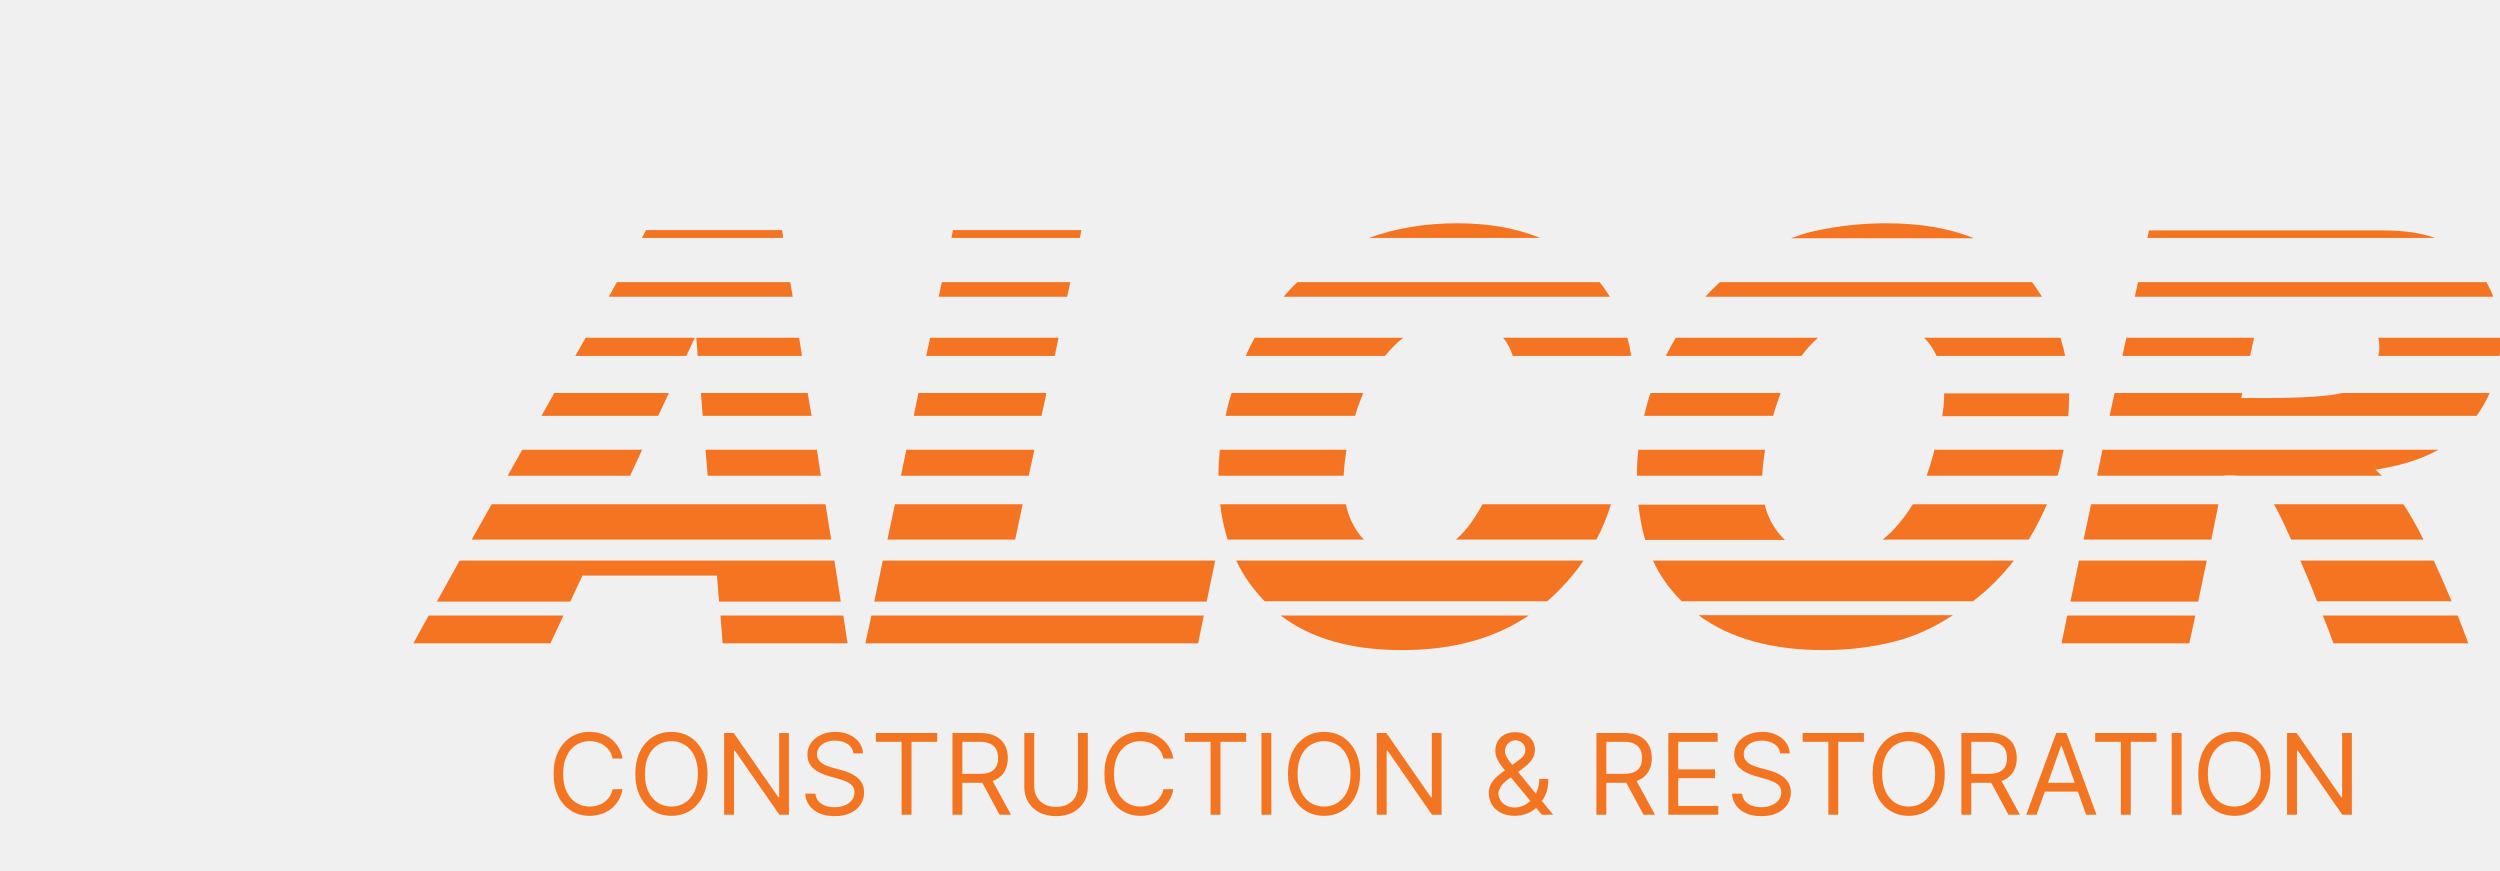
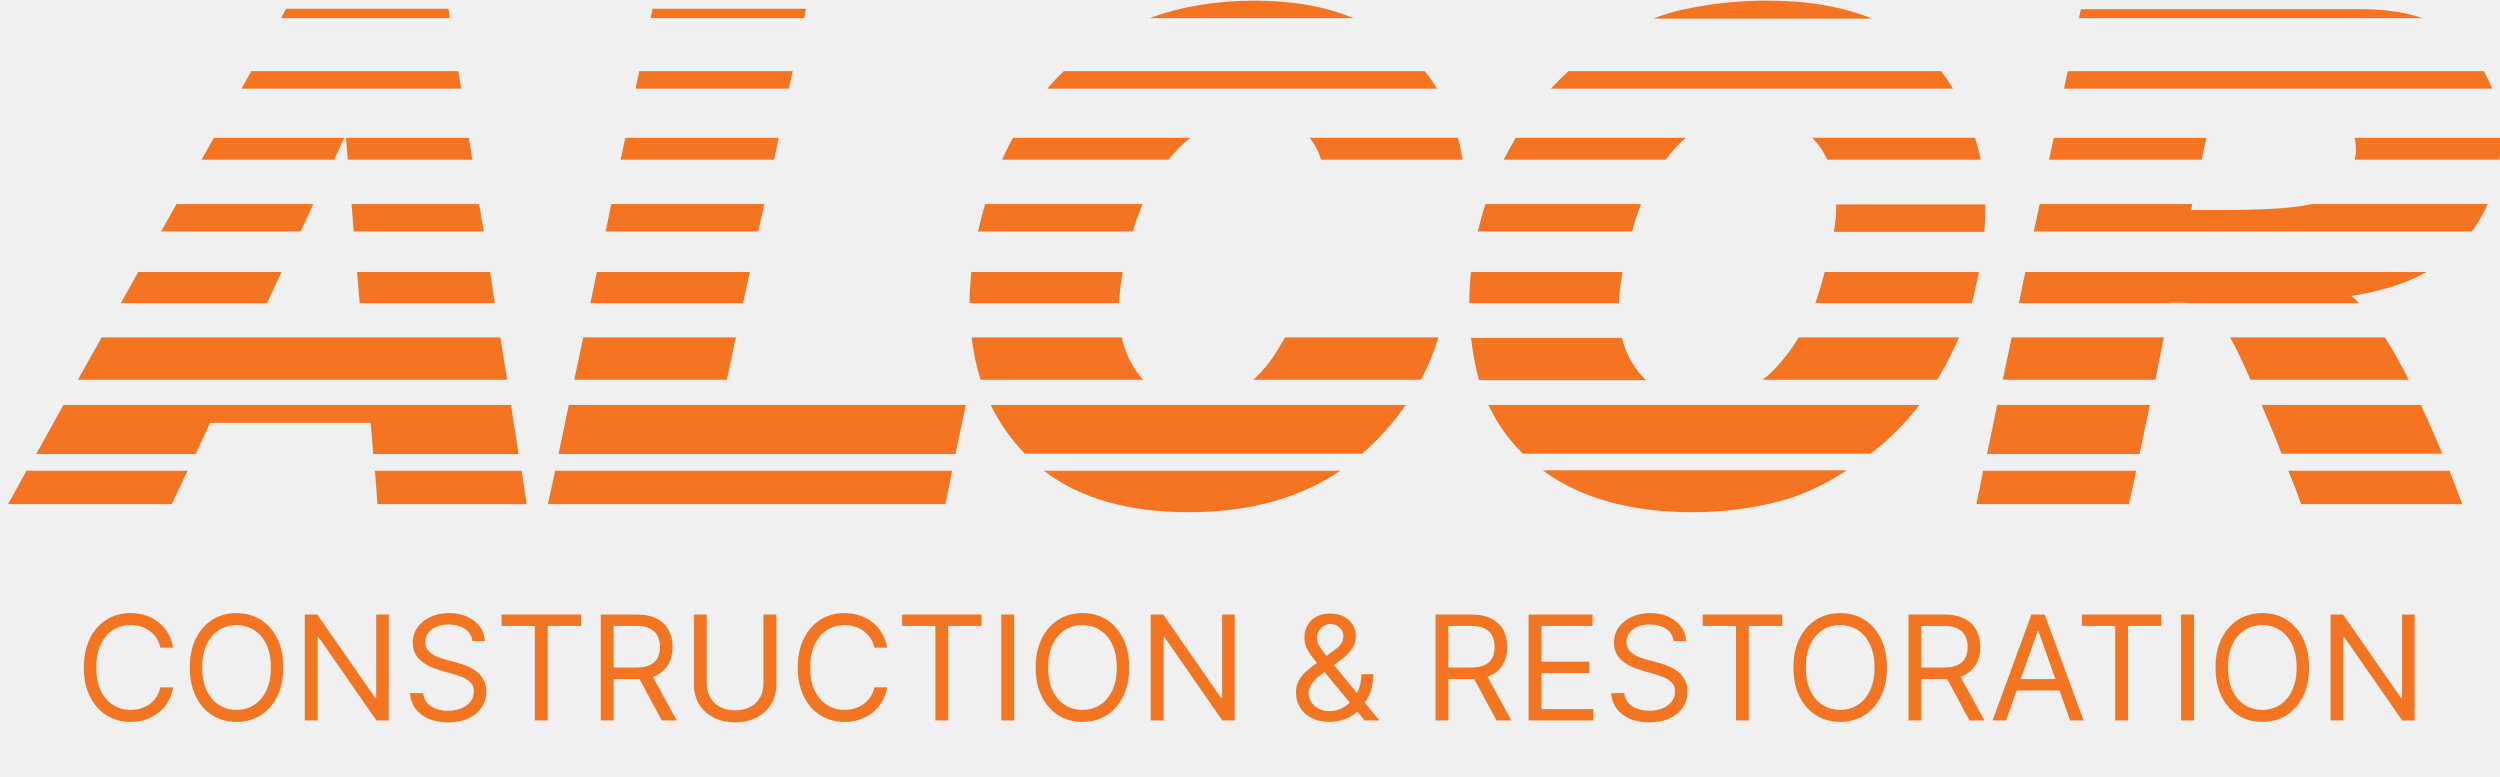
- <svg xmlns="http://www.w3.org/2000/svg" width="178" height="62" viewBox="0 0 178 62" fill="none">
-   <g clip-path="url(#clip0_402_3858)">
-     <path d="M44.325 54.007H43.62C43.578 53.805 43.505 53.627 43.401 53.473C43.299 53.32 43.174 53.191 43.026 53.087C42.88 52.981 42.718 52.901 42.541 52.848C42.362 52.795 42.177 52.769 41.984 52.769C41.631 52.769 41.312 52.858 41.026 53.036C40.742 53.214 40.516 53.476 40.347 53.823C40.181 54.169 40.097 54.594 40.097 55.098C40.097 55.602 40.181 56.027 40.347 56.374C40.516 56.721 40.742 56.983 41.026 57.161C41.312 57.339 41.631 57.428 41.984 57.428C42.177 57.428 42.362 57.401 42.541 57.348C42.718 57.295 42.88 57.217 43.026 57.112C43.174 57.007 43.299 56.877 43.401 56.723C43.505 56.568 43.578 56.39 43.62 56.189H44.325C44.272 56.487 44.175 56.753 44.035 56.987C43.895 57.222 43.72 57.422 43.512 57.587C43.304 57.75 43.07 57.874 42.81 57.959C42.553 58.044 42.277 58.087 41.984 58.087C41.487 58.087 41.046 57.966 40.66 57.723C40.273 57.481 39.969 57.136 39.748 56.689C39.526 56.242 39.416 55.712 39.416 55.098C39.416 54.485 39.526 53.954 39.748 53.507C39.969 53.06 40.273 52.716 40.66 52.473C41.046 52.231 41.487 52.11 41.984 52.11C42.277 52.11 42.553 52.152 42.81 52.237C43.07 52.323 43.304 52.448 43.512 52.612C43.72 52.775 43.895 52.974 44.035 53.209C44.175 53.442 44.272 53.708 44.325 54.007ZM50.372 55.098C50.372 55.712 50.261 56.242 50.04 56.689C49.818 57.136 49.514 57.481 49.128 57.723C48.742 57.966 48.3 58.087 47.804 58.087C47.308 58.087 46.867 57.966 46.48 57.723C46.094 57.481 45.79 57.136 45.568 56.689C45.347 56.242 45.236 55.712 45.236 55.098C45.236 54.485 45.347 53.954 45.568 53.507C45.79 53.06 46.094 52.716 46.48 52.473C46.867 52.231 47.308 52.11 47.804 52.11C48.3 52.11 48.742 52.231 49.128 52.473C49.514 52.716 49.818 53.06 50.04 53.507C50.261 53.954 50.372 54.485 50.372 55.098ZM49.69 55.098C49.69 54.594 49.606 54.169 49.438 53.823C49.271 53.476 49.044 53.214 48.758 53.036C48.474 52.858 48.156 52.769 47.804 52.769C47.452 52.769 47.133 52.858 46.847 53.036C46.562 53.214 46.336 53.476 46.168 53.823C46.001 54.169 45.918 54.594 45.918 55.098C45.918 55.602 46.001 56.027 46.168 56.374C46.336 56.721 46.562 56.983 46.847 57.161C47.133 57.339 47.452 57.428 47.804 57.428C48.156 57.428 48.474 57.339 48.758 57.161C49.044 56.983 49.271 56.721 49.438 56.374C49.606 56.027 49.69 55.602 49.69 55.098ZM56.17 52.189V58.007H55.489L52.318 53.439H52.261V58.007H51.557V52.189H52.239L55.42 56.769H55.477V52.189H56.17ZM60.762 53.644C60.728 53.356 60.59 53.132 60.347 52.973C60.105 52.814 59.807 52.735 59.455 52.735C59.198 52.735 58.972 52.776 58.779 52.86C58.588 52.943 58.438 53.058 58.33 53.203C58.224 53.349 58.171 53.515 58.171 53.701C58.171 53.856 58.208 53.989 58.282 54.101C58.358 54.211 58.454 54.303 58.572 54.377C58.689 54.449 58.812 54.508 58.941 54.556C59.07 54.601 59.188 54.638 59.296 54.666L59.887 54.826C60.039 54.865 60.207 54.92 60.393 54.99C60.58 55.06 60.759 55.156 60.93 55.277C61.102 55.397 61.244 55.55 61.356 55.737C61.468 55.925 61.523 56.155 61.523 56.428C61.523 56.742 61.441 57.026 61.276 57.28C61.113 57.534 60.875 57.736 60.56 57.885C60.248 58.035 59.868 58.11 59.421 58.11C59.005 58.11 58.644 58.042 58.339 57.908C58.036 57.773 57.797 57.586 57.623 57.346C57.45 57.105 57.353 56.826 57.33 56.507H58.057C58.077 56.727 58.15 56.909 58.279 57.053C58.41 57.195 58.575 57.301 58.773 57.371C58.974 57.439 59.19 57.473 59.421 57.473C59.69 57.473 59.932 57.43 60.146 57.343C60.36 57.254 60.529 57.13 60.654 56.973C60.779 56.814 60.842 56.629 60.842 56.416C60.842 56.223 60.788 56.066 60.68 55.945C60.572 55.824 60.43 55.725 60.254 55.649C60.077 55.574 59.887 55.507 59.682 55.451L58.967 55.246C58.512 55.115 58.152 54.929 57.887 54.686C57.622 54.444 57.489 54.127 57.489 53.735C57.489 53.409 57.577 53.125 57.754 52.882C57.932 52.638 58.17 52.449 58.469 52.314C58.771 52.178 59.107 52.11 59.478 52.11C59.853 52.11 60.186 52.177 60.478 52.311C60.77 52.444 61.001 52.626 61.171 52.857C61.343 53.088 61.434 53.35 61.444 53.644H60.762ZM62.364 52.814V52.189H66.727V52.814H64.898V58.007H64.193V52.814H62.364ZM67.815 58.007V52.189H69.781C70.235 52.189 70.608 52.267 70.9 52.422C71.192 52.576 71.407 52.787 71.548 53.056C71.688 53.325 71.758 53.63 71.758 53.973C71.758 54.316 71.688 54.62 71.548 54.885C71.407 55.15 71.192 55.359 70.903 55.51C70.613 55.66 70.243 55.735 69.792 55.735H68.201V55.098H69.769C70.08 55.098 70.33 55.053 70.519 54.962C70.71 54.871 70.849 54.742 70.934 54.576C71.021 54.407 71.065 54.206 71.065 53.973C71.065 53.74 71.021 53.537 70.934 53.362C70.847 53.188 70.708 53.054 70.516 52.959C70.325 52.862 70.072 52.814 69.758 52.814H68.519V58.007H67.815ZM70.553 55.394L71.985 58.007H71.167L69.758 55.394H70.553ZM76.75 52.189H77.454V56.041C77.454 56.439 77.361 56.794 77.173 57.107C76.988 57.417 76.725 57.663 76.386 57.843C76.047 58.021 75.65 58.11 75.193 58.11C74.737 58.11 74.339 58.021 74 57.843C73.661 57.663 73.398 57.417 73.21 57.107C73.025 56.794 72.932 56.439 72.932 56.041V52.189H73.636V55.985C73.636 56.269 73.699 56.522 73.824 56.743C73.949 56.963 74.127 57.136 74.358 57.263C74.591 57.388 74.869 57.451 75.193 57.451C75.517 57.451 75.796 57.388 76.028 57.263C76.261 57.136 76.439 56.963 76.562 56.743C76.688 56.522 76.75 56.269 76.75 55.985V52.189ZM83.543 54.007H82.839C82.797 53.805 82.724 53.627 82.62 53.473C82.518 53.32 82.393 53.191 82.245 53.087C82.099 52.981 81.937 52.901 81.759 52.848C81.581 52.795 81.396 52.769 81.202 52.769C80.85 52.769 80.531 52.858 80.245 53.036C79.961 53.214 79.735 53.476 79.566 53.823C79.399 54.169 79.316 54.594 79.316 55.098C79.316 55.602 79.399 56.027 79.566 56.374C79.735 56.721 79.961 56.983 80.245 57.161C80.531 57.339 80.85 57.428 81.202 57.428C81.396 57.428 81.581 57.401 81.759 57.348C81.937 57.295 82.099 57.217 82.245 57.112C82.393 57.007 82.518 56.877 82.62 56.723C82.724 56.568 82.797 56.39 82.839 56.189H83.543C83.49 56.487 83.394 56.753 83.254 56.987C83.113 57.222 82.939 57.422 82.731 57.587C82.522 57.75 82.289 57.874 82.029 57.959C81.772 58.044 81.496 58.087 81.202 58.087C80.706 58.087 80.265 57.966 79.879 57.723C79.492 57.481 79.188 57.136 78.967 56.689C78.745 56.242 78.634 55.712 78.634 55.098C78.634 54.485 78.745 53.954 78.967 53.507C79.188 53.06 79.492 52.716 79.879 52.473C80.265 52.231 80.706 52.11 81.202 52.11C81.496 52.11 81.772 52.152 82.029 52.237C82.289 52.323 82.522 52.448 82.731 52.612C82.939 52.775 83.113 52.974 83.254 53.209C83.394 53.442 83.49 53.708 83.543 54.007ZM84.364 52.814V52.189H88.727V52.814H86.898V58.007H86.193V52.814H84.364ZM90.519 52.189V58.007H89.815V52.189H90.519ZM96.841 55.098C96.841 55.712 96.73 56.242 96.508 56.689C96.287 57.136 95.983 57.481 95.597 57.723C95.21 57.966 94.769 58.087 94.273 58.087C93.776 58.087 93.335 57.966 92.949 57.723C92.562 57.481 92.258 57.136 92.037 56.689C91.815 56.242 91.704 55.712 91.704 55.098C91.704 54.485 91.815 53.954 92.037 53.507C92.258 53.06 92.562 52.716 92.949 52.473C93.335 52.231 93.776 52.11 94.273 52.11C94.769 52.11 95.21 52.231 95.597 52.473C95.983 52.716 96.287 53.06 96.508 53.507C96.73 53.954 96.841 54.485 96.841 55.098ZM96.159 55.098C96.159 54.594 96.075 54.169 95.906 53.823C95.74 53.476 95.513 53.214 95.227 53.036C94.943 52.858 94.625 52.769 94.273 52.769C93.921 52.769 93.601 52.858 93.315 53.036C93.031 53.214 92.805 53.476 92.636 53.823C92.47 54.169 92.386 54.594 92.386 55.098C92.386 55.602 92.47 56.027 92.636 56.374C92.805 56.721 93.031 56.983 93.315 57.161C93.601 57.339 93.921 57.428 94.273 57.428C94.625 57.428 94.943 57.339 95.227 57.161C95.513 56.983 95.74 56.721 95.906 56.374C96.075 56.027 96.159 55.602 96.159 55.098ZM102.639 52.189V58.007H101.957L98.787 53.439H98.73V58.007H98.026V52.189H98.707L101.889 56.769H101.946V52.189H102.639ZM107.856 58.087C107.473 58.087 107.144 58.017 106.867 57.877C106.591 57.737 106.378 57.544 106.228 57.3C106.078 57.056 106.004 56.776 106.004 56.462C106.004 56.219 106.055 56.005 106.157 55.817C106.261 55.628 106.404 55.453 106.586 55.291C106.77 55.129 106.981 54.966 107.219 54.803L108.06 54.178C108.225 54.07 108.357 53.954 108.455 53.831C108.556 53.708 108.606 53.547 108.606 53.348C108.606 53.201 108.54 53.058 108.41 52.919C108.281 52.781 108.112 52.712 107.901 52.712C107.754 52.712 107.623 52.75 107.509 52.826C107.397 52.899 107.309 52.994 107.245 53.11C107.183 53.223 107.151 53.341 107.151 53.462C107.151 53.598 107.188 53.737 107.262 53.877C107.338 54.015 107.433 54.157 107.549 54.303C107.666 54.447 107.788 54.594 107.913 54.746L110.583 58.007H109.776L107.572 55.348C107.367 55.102 107.182 54.879 107.015 54.678C106.848 54.477 106.716 54.279 106.617 54.084C106.519 53.889 106.469 53.678 106.469 53.451C106.469 53.189 106.527 52.96 106.643 52.763C106.76 52.564 106.924 52.41 107.134 52.3C107.346 52.188 107.594 52.132 107.879 52.132C108.17 52.132 108.421 52.189 108.631 52.303C108.842 52.415 109.004 52.563 109.117 52.749C109.231 52.933 109.288 53.132 109.288 53.348C109.288 53.627 109.219 53.868 109.08 54.073C108.942 54.277 108.754 54.468 108.515 54.644L107.356 55.507C107.094 55.701 106.917 55.888 106.825 56.07C106.732 56.252 106.685 56.382 106.685 56.462C106.685 56.644 106.733 56.813 106.827 56.971C106.922 57.128 107.056 57.255 107.228 57.351C107.4 57.448 107.602 57.496 107.833 57.496C108.053 57.496 108.267 57.45 108.475 57.357C108.683 57.262 108.872 57.126 109.04 56.948C109.211 56.77 109.345 56.556 109.444 56.306C109.544 56.056 109.594 55.774 109.594 55.462H110.242C110.242 55.848 110.198 56.164 110.109 56.408C110.02 56.652 109.919 56.844 109.808 56.982C109.696 57.12 109.606 57.223 109.538 57.291C109.515 57.32 109.494 57.348 109.475 57.377C109.456 57.405 109.435 57.434 109.413 57.462C109.225 57.672 108.988 57.829 108.702 57.934C108.416 58.036 108.134 58.087 107.856 58.087ZM113.666 58.007V52.189H115.632C116.087 52.189 116.46 52.267 116.751 52.422C117.043 52.576 117.259 52.787 117.399 53.056C117.539 53.325 117.609 53.63 117.609 53.973C117.609 54.316 117.539 54.62 117.399 54.885C117.259 55.15 117.044 55.359 116.754 55.51C116.464 55.66 116.094 55.735 115.643 55.735H114.053V55.098H115.621C115.931 55.098 116.181 55.053 116.371 54.962C116.562 54.871 116.7 54.742 116.786 54.576C116.873 54.407 116.916 54.206 116.916 53.973C116.916 53.74 116.873 53.537 116.786 53.362C116.698 53.188 116.559 53.054 116.368 52.959C116.177 52.862 115.924 52.814 115.609 52.814H114.371V58.007H113.666ZM116.405 55.394L117.837 58.007H117.018L115.609 55.394H116.405ZM118.783 58.007V52.189H122.295V52.814H119.488V54.78H122.113V55.405H119.488V57.382H122.34V58.007H118.783ZM126.746 53.644C126.712 53.356 126.574 53.132 126.332 52.973C126.089 52.814 125.792 52.735 125.44 52.735C125.182 52.735 124.957 52.776 124.763 52.86C124.572 52.943 124.423 53.058 124.315 53.203C124.209 53.349 124.156 53.515 124.156 53.701C124.156 53.856 124.192 53.989 124.266 54.101C124.342 54.211 124.439 54.303 124.556 54.377C124.674 54.449 124.797 54.508 124.925 54.556C125.054 54.601 125.173 54.638 125.281 54.666L125.871 54.826C126.023 54.865 126.192 54.92 126.377 54.99C126.565 55.06 126.744 55.156 126.914 55.277C127.086 55.397 127.228 55.55 127.34 55.737C127.452 55.925 127.508 56.155 127.508 56.428C127.508 56.742 127.425 57.026 127.261 57.28C127.098 57.534 126.859 57.736 126.545 57.885C126.232 58.035 125.853 58.11 125.406 58.11C124.989 58.11 124.628 58.042 124.323 57.908C124.02 57.773 123.781 57.586 123.607 57.346C123.435 57.105 123.337 56.826 123.315 56.507H124.042C124.061 56.727 124.135 56.909 124.263 57.053C124.394 57.195 124.559 57.301 124.758 57.371C124.959 57.439 125.174 57.473 125.406 57.473C125.674 57.473 125.916 57.43 126.13 57.343C126.344 57.254 126.513 57.13 126.638 56.973C126.763 56.814 126.826 56.629 126.826 56.416C126.826 56.223 126.772 56.066 126.664 55.945C126.556 55.824 126.414 55.725 126.238 55.649C126.062 55.574 125.871 55.507 125.667 55.451L124.951 55.246C124.496 55.115 124.137 54.929 123.871 54.686C123.606 54.444 123.474 54.127 123.474 53.735C123.474 53.409 123.562 53.125 123.738 52.882C123.916 52.638 124.155 52.449 124.454 52.314C124.755 52.178 125.091 52.11 125.462 52.11C125.837 52.11 126.171 52.177 126.462 52.311C126.754 52.444 126.985 52.626 127.156 52.857C127.328 53.088 127.419 53.35 127.428 53.644H126.746ZM128.348 52.814V52.189H132.712V52.814H130.882V58.007H130.178V52.814H128.348ZM138.466 55.098C138.466 55.712 138.355 56.242 138.134 56.689C137.912 57.136 137.608 57.481 137.222 57.723C136.835 57.966 136.394 58.087 135.898 58.087C135.402 58.087 134.96 57.966 134.574 57.723C134.187 57.481 133.884 57.136 133.662 56.689C133.44 56.242 133.33 55.712 133.33 55.098C133.33 54.485 133.44 53.954 133.662 53.507C133.884 53.06 134.187 52.716 134.574 52.473C134.96 52.231 135.402 52.11 135.898 52.11C136.394 52.11 136.835 52.231 137.222 52.473C137.608 52.716 137.912 53.06 138.134 53.507C138.355 53.954 138.466 54.485 138.466 55.098ZM137.784 55.098C137.784 54.594 137.7 54.169 137.531 53.823C137.365 53.476 137.138 53.214 136.852 53.036C136.568 52.858 136.25 52.769 135.898 52.769C135.545 52.769 135.226 52.858 134.94 53.036C134.656 53.214 134.43 53.476 134.261 53.823C134.095 54.169 134.011 54.594 134.011 55.098C134.011 55.602 134.095 56.027 134.261 56.374C134.43 56.721 134.656 56.983 134.94 57.161C135.226 57.339 135.545 57.428 135.898 57.428C136.25 57.428 136.568 57.339 136.852 57.161C137.138 56.983 137.365 56.721 137.531 56.374C137.7 56.027 137.784 55.602 137.784 55.098ZM139.651 58.007V52.189H141.616C142.071 52.189 142.444 52.267 142.736 52.422C143.027 52.576 143.243 52.787 143.384 53.056C143.524 53.325 143.594 53.63 143.594 53.973C143.594 54.316 143.524 54.62 143.384 54.885C143.243 55.15 143.028 55.359 142.739 55.51C142.449 55.66 142.079 55.735 141.628 55.735H140.037V55.098H141.605C141.916 55.098 142.166 55.053 142.355 54.962C142.546 54.871 142.685 54.742 142.77 54.576C142.857 54.407 142.901 54.206 142.901 53.973C142.901 53.74 142.857 53.537 142.77 53.362C142.683 53.188 142.544 53.054 142.352 52.959C142.161 52.862 141.908 52.814 141.594 52.814H140.355V58.007H139.651ZM142.389 55.394L143.821 58.007H143.003L141.594 55.394H142.389ZM145.006 58.007H144.268L146.404 52.189H147.131L149.268 58.007H148.529L146.79 53.11H146.745L145.006 58.007ZM145.279 55.735H148.256V56.36H145.279V55.735ZM149.176 52.814V52.189H153.54V52.814H151.71V58.007H151.006V52.814H149.176ZM155.332 52.189V58.007H154.627V52.189H155.332ZM161.653 55.098C161.653 55.712 161.543 56.242 161.321 56.689C161.099 57.136 160.795 57.481 160.409 57.723C160.023 57.966 159.581 58.087 159.085 58.087C158.589 58.087 158.148 57.966 157.761 57.723C157.375 57.481 157.071 57.136 156.849 56.689C156.628 56.242 156.517 55.712 156.517 55.098C156.517 54.485 156.628 53.954 156.849 53.507C157.071 53.06 157.375 52.716 157.761 52.473C158.148 52.231 158.589 52.11 159.085 52.11C159.581 52.11 160.023 52.231 160.409 52.473C160.795 52.716 161.099 53.06 161.321 53.507C161.543 53.954 161.653 54.485 161.653 55.098ZM160.972 55.098C160.972 54.594 160.887 54.169 160.719 53.823C160.552 53.476 160.326 53.214 160.04 53.036C159.756 52.858 159.437 52.769 159.085 52.769C158.733 52.769 158.414 52.858 158.128 53.036C157.844 53.214 157.617 53.476 157.449 53.823C157.282 54.169 157.199 54.594 157.199 55.098C157.199 55.602 157.282 56.027 157.449 56.374C157.617 56.721 157.844 56.983 158.128 57.161C158.414 57.339 158.733 57.428 159.085 57.428C159.437 57.428 159.756 57.339 160.04 57.161C160.326 56.983 160.552 56.721 160.719 56.374C160.887 56.027 160.972 55.602 160.972 55.098ZM167.452 52.189V58.007H166.77L163.599 53.439H163.543V58.007H162.838V52.189H163.52L166.702 56.769H166.759V52.189H167.452Z" fill="#F47521" />
-     <path d="M46.864 29.608L47.624 27.983H39.465L38.553 29.608H46.864Z" fill="#F47421" />
-     <path d="M35.006 35.904L33.587 38.418H59.181L58.775 35.904H35.006Z" fill="#F47421" />
-     <path d="M44.862 33.873L45.724 32.02H37.184L36.145 33.873H44.862Z" fill="#F47421" />
-     <path d="M41.695 24.048L40.96 25.343H48.866L49.474 24.048H41.695Z" fill="#F47421" />
-     <path d="M55.759 16.939L55.683 16.381H46.003L45.699 16.939H55.759Z" fill="#F47421" />
-     <path d="M59.408 39.916H32.725L31.104 42.835H40.606L41.468 40.982H51.046L51.198 42.835H59.865L59.408 39.916Z" fill="#F47421" />
-     <path d="M30.52 43.825L29.431 45.806H39.187L40.124 43.825H30.52Z" fill="#F47421" />
-     <path d="M51.299 43.825L51.451 45.806H60.345L60.041 43.825H51.299Z" fill="#F47421" />
-     <path d="M43.926 20.087L43.343 21.128H56.444L56.266 20.087H43.926Z" fill="#F47421" />
-     <path d="M49.576 24.048L49.678 25.343H57.102L56.9 24.048H49.576Z" fill="#F47421" />
-     <path d="M50.235 32.02L50.387 33.873H58.446L58.167 32.02H50.235Z" fill="#F47421" />
-     <path d="M49.905 27.983L50.032 29.608H57.786L57.507 27.983H49.905Z" fill="#F47421" />
-     <path d="M64.528 32.02L64.147 33.873H73.245L73.65 32.02H64.528Z" fill="#F47421" />
-     <path d="M63.717 35.904L63.185 38.418H72.282L72.814 35.904H63.717Z" fill="#F47421" />
-     <path d="M62.247 42.835H85.915L86.523 39.916H62.855L62.247 42.835Z" fill="#F47421" />
-     <path d="M76.893 16.939L76.994 16.381H67.847L67.745 16.939H76.893Z" fill="#F47421" />
-     <path d="M67.061 20.087L66.833 21.128H75.981L76.209 20.087H67.061Z" fill="#F47421" />
-     <path d="M62.044 43.825L61.613 45.806H85.306L85.712 43.825H62.044Z" fill="#F47421" />
-     <path d="M65.389 27.983L65.06 29.608H74.157L74.511 27.983H65.389Z" fill="#F47421" />
-     <path d="M66.225 24.048L65.946 25.343H75.094L75.373 24.048H66.225Z" fill="#F47421" />
-     <path d="M105.553 35.904C105.021 36.895 104.438 37.707 103.804 38.291C103.754 38.342 103.703 38.367 103.652 38.418H113.662C114.092 37.631 114.422 36.793 114.701 35.904H105.553Z" fill="#F47421" />
-     <path d="M87.409 38.418H97.114C97.038 38.342 96.937 38.24 96.861 38.139C96.354 37.504 95.999 36.742 95.822 35.904H86.877C86.978 36.793 87.156 37.631 87.409 38.418Z" fill="#F47421" />
-     <path d="M87.688 27.983C87.51 28.516 87.383 29.075 87.257 29.608H96.481C96.582 29.253 96.709 28.897 96.835 28.567C96.911 28.364 96.987 28.186 97.064 27.983H87.688Z" fill="#F47421" />
-     <path d="M88.017 39.916C88.523 40.982 89.208 41.947 90.044 42.81H110.164C111.177 41.921 112.039 40.957 112.749 39.916H88.017Z" fill="#F47421" />
-     <path d="M86.851 32.02C86.801 32.629 86.75 33.264 86.75 33.873H95.67C95.695 33.264 95.771 32.655 95.872 32.02H86.851Z" fill="#F47421" />
-     <path d="M109.657 16.939C107.985 16.254 106.008 15.898 103.753 15.898C101.447 15.898 99.344 16.254 97.469 16.939H109.657Z" fill="#F47421" />
-     <path d="M91.185 43.825C93.338 45.476 96.227 46.288 99.826 46.288C103.449 46.288 106.439 45.45 108.847 43.825H91.185Z" fill="#F47421" />
-     <path d="M92.376 20.087C92.021 20.418 91.692 20.773 91.388 21.128H114.625C114.397 20.773 114.168 20.418 113.89 20.087H92.376Z" fill="#F47421" />
-     <path d="M98.609 25.343C99.015 24.86 99.42 24.429 99.876 24.073L99.901 24.048H89.335C89.132 24.429 88.929 24.81 88.752 25.216C88.727 25.267 88.727 25.292 88.701 25.343H98.609Z" fill="#F47421" />
-     <path d="M107.022 24.048C107.327 24.404 107.555 24.835 107.707 25.343H116.145C116.069 24.886 115.993 24.454 115.866 24.048H107.022Z" fill="#F47421" />
-     <path d="M138.42 28.313C138.42 28.669 138.369 29.1 138.293 29.634H147.263C147.289 29.202 147.314 28.77 147.314 28.364C147.314 28.237 147.314 28.136 147.314 28.009H138.42C138.42 28.085 138.42 28.186 138.42 28.313Z" fill="#F47421" />
-     <path d="M117.691 39.916C118.198 41.007 118.882 41.972 119.744 42.81H140.472C141.587 41.972 142.55 40.982 143.386 39.916H117.691Z" fill="#F47421" />
-     <path d="M126.256 29.608C126.281 29.481 126.332 29.354 126.357 29.227C126.484 28.796 126.636 28.39 126.788 27.983H117.514C117.488 28.085 117.438 28.186 117.412 28.288C117.286 28.72 117.159 29.177 117.058 29.608H126.256Z" fill="#F47421" />
-     <path d="M128.258 25.343C128.512 25.013 128.765 24.708 129.069 24.404C129.196 24.277 129.322 24.15 129.449 24.048H119.313C119.06 24.48 118.832 24.911 118.604 25.343H128.258Z" fill="#F47421" />
-     <path d="M137.735 32.02C137.685 32.223 137.634 32.401 137.583 32.604C137.456 33.035 137.33 33.467 137.178 33.873H146.503C146.579 33.569 146.68 33.264 146.731 32.959C146.807 32.629 146.858 32.325 146.934 32.02H137.735Z" fill="#F47421" />
-     <path d="M136.189 35.904C135.809 36.539 135.378 37.098 134.897 37.631C134.618 37.935 134.339 38.189 134.035 38.418H144.45C144.45 38.392 144.475 38.392 144.475 38.367C144.982 37.529 145.388 36.717 145.742 35.904H136.189Z" fill="#F47421" />
-     <path d="M127.067 38.418C126.966 38.316 126.864 38.24 126.788 38.139C126.231 37.504 125.851 36.768 125.648 35.93H116.652C116.754 36.818 116.906 37.656 117.134 38.443H127.067V38.418Z" fill="#F47421" />
-     <path d="M140.498 16.939C138.774 16.254 136.722 15.898 134.315 15.898C132.591 15.898 130.919 16.076 129.272 16.432C128.689 16.558 128.106 16.736 127.523 16.965H140.498V16.939Z" fill="#F47421" />
-     <path d="M120.96 43.825C123.215 45.476 126.205 46.288 129.88 46.288C131.704 46.288 133.427 46.06 135.074 45.628C136.341 45.298 137.684 44.689 139.053 43.8H120.96V43.825Z" fill="#F47421" />
-     <path d="M125.471 33.873C125.496 33.289 125.572 32.68 125.673 32.02H116.652C116.576 32.629 116.551 33.239 116.551 33.873H125.471Z" fill="#F47421" />
-     <path d="M122.455 20.087C122.1 20.418 121.745 20.773 121.416 21.128H145.388C145.16 20.773 144.932 20.418 144.678 20.087H122.455Z" fill="#F47421" />
-     <path d="M137 24.048C137.355 24.404 137.659 24.835 137.887 25.343H147.035C146.959 24.911 146.832 24.48 146.705 24.048H137Z" fill="#F47421" />
-     <path d="M148.885 35.904L148.353 38.418H157.45L157.956 35.904H148.885Z" fill="#F47421" />
-     <path d="M173.287 39.916H163.784C164.215 40.906 164.62 41.871 164.975 42.81H174.554C174.123 41.769 173.692 40.804 173.287 39.916Z" fill="#F47421" />
-     <path d="M169.41 24.759C169.41 24.962 169.385 25.14 169.334 25.343H177.975C178.026 24.937 178.051 24.53 178.051 24.124C178.051 24.099 178.051 24.073 178.051 24.048H169.334C169.385 24.251 169.41 24.505 169.41 24.759Z" fill="#F47421" />
-     <path d="M161.909 35.904C162.264 36.539 162.669 37.377 163.126 38.418H172.552C172.071 37.453 171.589 36.615 171.133 35.904H161.909Z" fill="#F47421" />
-     <path d="M149.696 32.02L149.315 33.873H158.387V33.848H158.869C159.046 33.848 159.198 33.848 159.35 33.873H169.588C169.435 33.721 169.283 33.569 169.131 33.442C170.905 33.163 172.4 32.706 173.617 32.02H149.696Z" fill="#F47421" />
-     <path d="M156.512 42.835L157.12 39.916H148.023L147.415 42.835H156.512Z" fill="#F47421" />
-     <path d="M151.393 24.048L151.114 25.343H160.211L160.49 24.048H151.393Z" fill="#F47421" />
-     <path d="M166.749 27.983C165.837 28.212 164.038 28.339 161.301 28.339H159.578L159.654 27.983H150.557L150.202 29.608H176.328C176.708 29.1 177.012 28.542 177.265 27.983H166.749Z" fill="#F47421" />
-     <path d="M165.381 43.825C165.66 44.511 165.913 45.146 166.141 45.806H175.745C175.492 45.12 175.238 44.46 174.985 43.825H165.381Z" fill="#F47421" />
-     <path d="M147.187 43.825L146.781 45.806H155.878L156.309 43.825H147.187Z" fill="#F47421" />
-     <path d="M152.229 20.087L152.001 21.128H177.518C177.392 20.773 177.214 20.418 177.037 20.087H152.229Z" fill="#F47421" />
-     <path d="M173.389 16.939C172.35 16.584 171.134 16.406 169.715 16.406H153.015L152.889 16.939H173.389Z" fill="#F47421" />
+ <svg xmlns="http://www.w3.org/2000/svg" width="103" height="32" viewBox="0 0 103 32" fill="none">
+   <g clip-path="url(#clip0_351_11218)">
+     <path d="M7.135 26.683H6.607C6.576 26.531 6.521 26.397 6.443 26.282C6.366 26.167 6.272 26.07 6.162 25.992C6.052 25.913 5.931 25.853 5.797 25.813C5.664 25.773 5.524 25.754 5.38 25.754C5.115 25.754 4.876 25.82 4.662 25.954C4.449 26.087 4.279 26.284 4.152 26.544C4.027 26.804 3.965 27.123 3.965 27.501C3.965 27.879 4.027 28.198 4.152 28.457C4.279 28.717 4.449 28.914 4.662 29.048C4.876 29.181 5.115 29.248 5.38 29.248C5.524 29.248 5.664 29.228 5.797 29.188C5.931 29.148 6.052 29.09 6.162 29.011C6.272 28.932 6.366 28.834 6.443 28.72C6.521 28.603 6.576 28.47 6.607 28.319H7.135C7.096 28.542 7.023 28.741 6.918 28.918C6.813 29.094 6.682 29.244 6.526 29.367C6.37 29.489 6.194 29.582 6 29.646C5.806 29.71 5.6 29.742 5.38 29.742C5.007 29.742 4.676 29.651 4.387 29.47C4.097 29.288 3.869 29.029 3.703 28.694C3.537 28.359 3.453 27.961 3.453 27.501C3.453 27.041 3.537 26.643 3.703 26.308C3.869 25.972 4.097 25.714 4.387 25.532C4.676 25.35 5.007 25.259 5.38 25.259C5.6 25.259 5.806 25.291 6 25.355C6.194 25.419 6.37 25.513 6.526 25.636C6.682 25.759 6.813 25.908 6.918 26.084C7.023 26.259 7.096 26.458 7.135 26.683ZM11.671 27.501C11.671 27.961 11.588 28.359 11.422 28.694C11.255 29.029 11.027 29.288 10.738 29.47C10.448 29.651 10.117 29.742 9.745 29.742C9.373 29.742 9.042 29.651 8.752 29.47C8.462 29.288 8.234 29.029 8.068 28.694C7.902 28.359 7.819 27.961 7.819 27.501C7.819 27.041 7.902 26.643 8.068 26.308C8.234 25.972 8.462 25.714 8.752 25.532C9.042 25.35 9.373 25.259 9.745 25.259C10.117 25.259 10.448 25.35 10.738 25.532C11.027 25.714 11.255 25.972 11.422 26.308C11.588 26.643 11.671 27.041 11.671 27.501ZM11.16 27.501C11.16 27.123 11.096 26.804 10.97 26.544C10.845 26.284 10.675 26.087 10.461 25.954C10.248 25.82 10.009 25.754 9.745 25.754C9.481 25.754 9.241 25.82 9.027 25.954C8.814 26.087 8.644 26.284 8.518 26.544C8.393 26.804 8.33 27.123 8.33 27.501C8.33 27.879 8.393 28.198 8.518 28.457C8.644 28.717 8.814 28.914 9.027 29.048C9.241 29.181 9.481 29.248 9.745 29.248C10.009 29.248 10.248 29.181 10.461 29.048C10.675 28.914 10.845 28.717 10.97 28.457C11.096 28.198 11.16 27.879 11.16 27.501ZM16.02 25.319V29.683H15.508L13.13 26.256H13.088V29.683H12.559V25.319H13.071L15.457 28.754H15.5V25.319H16.02ZM19.463 26.41C19.438 26.194 19.334 26.026 19.152 25.907C18.971 25.788 18.747 25.728 18.483 25.728C18.29 25.728 18.121 25.759 17.976 25.822C17.833 25.884 17.721 25.97 17.64 26.08C17.56 26.189 17.52 26.313 17.52 26.452C17.52 26.569 17.548 26.669 17.603 26.753C17.66 26.835 17.733 26.904 17.821 26.959C17.909 27.014 18.001 27.058 18.098 27.094C18.194 27.128 18.283 27.156 18.364 27.177L18.807 27.296C18.921 27.326 19.047 27.367 19.186 27.42C19.327 27.472 19.461 27.544 19.589 27.635C19.718 27.724 19.825 27.84 19.909 27.98C19.992 28.121 20.034 28.293 20.034 28.498C20.034 28.734 19.973 28.947 19.849 29.137C19.727 29.327 19.548 29.479 19.312 29.591C19.078 29.703 18.793 29.759 18.458 29.759C18.145 29.759 17.875 29.709 17.646 29.608C17.419 29.507 17.24 29.366 17.109 29.186C16.98 29.006 16.907 28.796 16.89 28.558H17.435C17.449 28.722 17.505 28.859 17.601 28.967C17.699 29.073 17.823 29.153 17.972 29.205C18.122 29.256 18.284 29.282 18.458 29.282C18.659 29.282 18.841 29.249 19.001 29.184C19.162 29.117 19.289 29.025 19.383 28.907C19.476 28.788 19.523 28.648 19.523 28.489C19.523 28.345 19.483 28.227 19.402 28.136C19.321 28.045 19.214 27.971 19.082 27.914C18.95 27.857 18.807 27.808 18.654 27.765L18.117 27.611C17.776 27.514 17.506 27.374 17.307 27.192C17.108 27.01 17.009 26.772 17.009 26.478C17.009 26.234 17.075 26.021 17.207 25.839C17.341 25.656 17.52 25.514 17.744 25.413C17.97 25.31 18.222 25.259 18.5 25.259C18.782 25.259 19.032 25.31 19.25 25.41C19.469 25.51 19.642 25.646 19.77 25.82C19.899 25.993 19.968 26.19 19.975 26.41H19.463ZM20.665 25.788V25.319H23.937V25.788H22.565V29.683H22.037V25.788H20.665ZM24.753 29.683V25.319H26.227C26.568 25.319 26.848 25.377 27.067 25.494C27.285 25.609 27.447 25.767 27.553 25.969C27.658 26.171 27.71 26.4 27.71 26.657C27.71 26.914 27.658 27.142 27.553 27.341C27.447 27.54 27.286 27.696 27.069 27.81C26.852 27.922 26.574 27.978 26.236 27.978H25.043V27.501H26.219C26.452 27.501 26.639 27.467 26.781 27.398C26.925 27.33 27.028 27.234 27.092 27.109C27.158 26.982 27.19 26.832 27.19 26.657C27.19 26.482 27.158 26.33 27.092 26.199C27.027 26.068 26.923 25.967 26.779 25.896C26.636 25.824 26.446 25.788 26.21 25.788H25.281V29.683H24.753ZM26.807 27.722L27.881 29.683H27.267L26.21 27.722H26.807ZM31.454 25.319H31.983V28.208C31.983 28.506 31.913 28.773 31.772 29.007C31.633 29.24 31.436 29.424 31.182 29.559C30.927 29.692 30.629 29.759 30.287 29.759C29.944 29.759 29.646 29.692 29.392 29.559C29.138 29.424 28.94 29.24 28.799 29.007C28.66 28.773 28.591 28.506 28.591 28.208V25.319H29.119V28.166C29.119 28.379 29.166 28.568 29.26 28.734C29.354 28.899 29.487 29.029 29.66 29.124C29.835 29.218 30.044 29.265 30.287 29.265C30.53 29.265 30.738 29.218 30.913 29.124C31.088 29.029 31.221 28.899 31.314 28.734C31.407 28.568 31.454 28.379 31.454 28.166V25.319ZM36.549 26.683H36.021C35.99 26.531 35.935 26.397 35.857 26.282C35.78 26.167 35.686 26.07 35.576 25.992C35.466 25.913 35.345 25.853 35.211 25.813C35.078 25.773 34.939 25.754 34.794 25.754C34.529 25.754 34.29 25.82 34.076 25.954C33.863 26.087 33.693 26.284 33.566 26.544C33.441 26.804 33.379 27.123 33.379 27.501C33.379 27.879 33.441 28.198 33.566 28.457C33.693 28.717 33.863 28.914 34.076 29.048C34.29 29.181 34.529 29.248 34.794 29.248C34.939 29.248 35.078 29.228 35.211 29.188C35.345 29.148 35.466 29.09 35.576 29.011C35.686 28.932 35.78 28.834 35.857 28.72C35.935 28.603 35.99 28.47 36.021 28.319H36.549C36.51 28.542 36.437 28.741 36.332 28.918C36.227 29.094 36.096 29.244 35.94 29.367C35.784 29.489 35.608 29.582 35.414 29.646C35.221 29.71 35.014 29.742 34.794 29.742C34.422 29.742 34.091 29.651 33.801 29.47C33.511 29.288 33.283 29.029 33.117 28.694C32.951 28.359 32.867 27.961 32.867 27.501C32.867 27.041 32.951 26.643 33.117 26.308C33.283 25.972 33.511 25.714 33.801 25.532C34.091 25.35 34.422 25.259 34.794 25.259C35.014 25.259 35.221 25.291 35.414 25.355C35.608 25.419 35.784 25.513 35.94 25.636C36.096 25.759 36.227 25.908 36.332 26.084C36.437 26.259 36.51 26.458 36.549 26.683ZM37.165 25.788V25.319H40.437V25.788H39.065V29.683H38.537V25.788H37.165ZM41.781 25.319V29.683H41.253V25.319H41.781ZM46.523 27.501C46.523 27.961 46.44 28.359 46.273 28.694C46.107 29.029 45.879 29.288 45.589 29.47C45.3 29.651 44.969 29.742 44.596 29.742C44.224 29.742 43.893 29.651 43.603 29.47C43.314 29.288 43.086 29.029 42.92 28.694C42.753 28.359 42.67 27.961 42.67 27.501C42.67 27.041 42.753 26.643 42.92 26.308C43.086 25.972 43.314 25.714 43.603 25.532C43.893 25.35 44.224 25.259 44.596 25.259C44.969 25.259 45.3 25.35 45.589 25.532C45.879 25.714 46.107 25.972 46.273 26.308C46.44 26.643 46.523 27.041 46.523 27.501ZM46.011 27.501C46.011 27.123 45.948 26.804 45.822 26.544C45.697 26.284 45.527 26.087 45.312 25.954C45.099 25.82 44.861 25.754 44.596 25.754C44.332 25.754 44.093 25.82 43.878 25.954C43.665 26.087 43.496 26.284 43.369 26.544C43.244 26.804 43.182 27.123 43.182 27.501C43.182 27.879 43.244 28.198 43.369 28.457C43.496 28.717 43.665 28.914 43.878 29.048C44.093 29.181 44.332 29.248 44.596 29.248C44.861 29.248 45.099 29.181 45.312 29.048C45.527 28.914 45.697 28.717 45.822 28.457C45.948 28.198 46.011 27.879 46.011 27.501ZM50.871 25.319V29.683H50.36L47.982 26.256H47.94V29.683H47.411V25.319H47.922L50.309 28.754H50.351V25.319H50.871ZM54.784 29.742C54.497 29.742 54.25 29.69 54.042 29.584C53.835 29.479 53.675 29.335 53.563 29.152C53.451 28.969 53.395 28.759 53.395 28.523C53.395 28.342 53.433 28.18 53.51 28.04C53.588 27.898 53.695 27.766 53.831 27.646C53.969 27.523 54.127 27.401 54.306 27.279L54.937 26.81C55.061 26.729 55.159 26.643 55.233 26.55C55.309 26.458 55.346 26.337 55.346 26.188C55.346 26.077 55.297 25.97 55.199 25.866C55.103 25.763 54.975 25.711 54.818 25.711C54.707 25.711 54.609 25.739 54.524 25.796C54.44 25.852 54.374 25.923 54.326 26.009C54.279 26.095 54.255 26.183 54.255 26.273C54.255 26.376 54.283 26.479 54.338 26.584C54.395 26.688 54.467 26.795 54.554 26.904C54.642 27.012 54.733 27.123 54.826 27.236L56.829 29.683H56.224L54.571 27.688C54.417 27.504 54.278 27.336 54.153 27.185C54.028 27.035 53.929 26.886 53.855 26.74C53.781 26.594 53.744 26.435 53.744 26.265C53.744 26.069 53.787 25.897 53.874 25.749C53.962 25.6 54.085 25.484 54.242 25.402C54.402 25.318 54.588 25.276 54.801 25.276C55.02 25.276 55.208 25.319 55.365 25.404C55.523 25.488 55.645 25.599 55.73 25.739C55.815 25.876 55.858 26.026 55.858 26.188C55.858 26.397 55.806 26.578 55.702 26.732C55.598 26.885 55.457 27.028 55.278 27.16L54.409 27.808C54.213 27.952 54.08 28.093 54.01 28.229C53.941 28.366 53.906 28.464 53.906 28.523C53.906 28.66 53.941 28.787 54.012 28.905C54.083 29.023 54.184 29.118 54.313 29.19C54.442 29.263 54.593 29.299 54.767 29.299C54.931 29.299 55.092 29.264 55.248 29.195C55.404 29.124 55.546 29.021 55.672 28.888C55.8 28.754 55.901 28.594 55.975 28.406C56.05 28.219 56.088 28.008 56.088 27.773H56.574C56.574 28.063 56.54 28.3 56.473 28.483C56.407 28.666 56.331 28.81 56.248 28.913C56.164 29.017 56.096 29.095 56.045 29.146C56.028 29.167 56.012 29.188 55.998 29.209C55.984 29.231 55.968 29.252 55.951 29.273C55.811 29.431 55.633 29.549 55.419 29.627C55.204 29.704 54.992 29.742 54.784 29.742ZM59.142 29.683V25.319H60.616C60.957 25.319 61.237 25.377 61.455 25.494C61.674 25.609 61.836 25.767 61.941 25.969C62.046 26.171 62.099 26.4 62.099 26.657C62.099 26.914 62.046 27.142 61.941 27.341C61.836 27.54 61.675 27.696 61.458 27.81C61.24 27.922 60.962 27.978 60.624 27.978H59.431V27.501H60.607C60.84 27.501 61.028 27.467 61.17 27.398C61.313 27.33 61.417 27.234 61.481 27.109C61.546 26.982 61.579 26.832 61.579 26.657C61.579 26.482 61.546 26.33 61.481 26.199C61.416 26.068 61.311 25.967 61.168 25.896C61.024 25.824 60.835 25.788 60.599 25.788H59.67V29.683H59.142ZM61.196 27.722L62.269 29.683H61.656L60.599 27.722H61.196ZM62.979 29.683V25.319H65.613V25.788H63.508V27.262H65.477V27.731H63.508V29.214H65.647V29.683H62.979ZM68.952 26.41C68.926 26.194 68.822 26.026 68.641 25.907C68.459 25.788 68.236 25.728 67.972 25.728C67.778 25.728 67.609 25.759 67.465 25.822C67.321 25.884 67.209 25.97 67.128 26.08C67.048 26.189 67.008 26.313 67.008 26.452C67.008 26.569 67.036 26.669 67.092 26.753C67.148 26.835 67.221 26.904 67.309 26.959C67.397 27.014 67.489 27.058 67.586 27.094C67.683 27.128 67.771 27.156 67.852 27.177L68.295 27.296C68.409 27.326 68.535 27.367 68.675 27.42C68.815 27.472 68.95 27.544 69.077 27.635C69.207 27.724 69.313 27.84 69.397 27.98C69.481 28.121 69.523 28.293 69.523 28.498C69.523 28.734 69.461 28.947 69.337 29.137C69.215 29.327 69.036 29.479 68.8 29.591C68.566 29.703 68.281 29.759 67.946 29.759C67.633 29.759 67.363 29.709 67.134 29.608C66.907 29.507 66.728 29.366 66.597 29.186C66.468 29.006 66.395 28.796 66.378 28.558H66.923C66.938 28.722 66.993 28.859 67.09 28.967C67.188 29.073 67.311 29.153 67.46 29.205C67.611 29.256 67.773 29.282 67.946 29.282C68.148 29.282 68.329 29.249 68.489 29.184C68.65 29.117 68.777 29.025 68.871 28.907C68.965 28.788 69.011 28.648 69.011 28.489C69.011 28.345 68.971 28.227 68.89 28.136C68.809 28.045 68.702 27.971 68.57 27.914C68.438 27.857 68.295 27.808 68.142 27.765L67.605 27.611C67.264 27.514 66.994 27.374 66.795 27.192C66.597 27.01 66.497 26.772 66.497 26.478C66.497 26.234 66.563 26.021 66.695 25.839C66.829 25.656 67.008 25.514 67.232 25.413C67.458 25.31 67.71 25.259 67.989 25.259C68.27 25.259 68.52 25.31 68.739 25.41C68.957 25.51 69.131 25.646 69.258 25.82C69.388 25.993 69.456 26.19 69.463 26.41H68.952ZM70.153 25.788V25.319H73.426V25.788H72.053V29.683H71.525V25.788H70.153ZM77.741 27.501C77.741 27.961 77.658 28.359 77.492 28.694C77.326 29.029 77.098 29.288 76.808 29.47C76.518 29.651 76.187 29.742 75.815 29.742C75.443 29.742 75.112 29.651 74.822 29.47C74.532 29.288 74.305 29.029 74.138 28.694C73.972 28.359 73.889 27.961 73.889 27.501C73.889 27.041 73.972 26.643 74.138 26.308C74.305 25.972 74.532 25.714 74.822 25.532C75.112 25.35 75.443 25.259 75.815 25.259C76.187 25.259 76.518 25.35 76.808 25.532C77.098 25.714 77.326 25.972 77.492 26.308C77.658 26.643 77.741 27.041 77.741 27.501ZM77.23 27.501C77.23 27.123 77.167 26.804 77.04 26.544C76.915 26.284 76.746 26.087 76.531 25.954C76.318 25.82 76.079 25.754 75.815 25.754C75.551 25.754 75.312 25.82 75.097 25.954C74.884 26.087 74.714 26.284 74.588 26.544C74.463 26.804 74.4 27.123 74.4 27.501C74.4 27.879 74.463 28.198 74.588 28.457C74.714 28.717 74.884 28.914 75.097 29.048C75.312 29.181 75.551 29.248 75.815 29.248C76.079 29.248 76.318 29.181 76.531 29.048C76.746 28.914 76.915 28.717 77.04 28.457C77.167 28.198 77.23 27.879 77.23 27.501ZM78.63 29.683V25.319H80.104C80.445 25.319 80.725 25.377 80.944 25.494C81.162 25.609 81.324 25.767 81.43 25.969C81.535 26.171 81.587 26.4 81.587 26.657C81.587 26.914 81.535 27.142 81.43 27.341C81.324 27.54 81.163 27.696 80.946 27.81C80.728 27.922 80.451 27.978 80.113 27.978H78.92V27.501H80.096C80.329 27.501 80.516 27.467 80.658 27.398C80.802 27.33 80.905 27.234 80.969 27.109C81.035 26.982 81.067 26.832 81.067 26.657C81.067 26.482 81.035 26.33 80.969 26.199C80.904 26.068 80.799 25.967 80.656 25.896C80.513 25.824 80.323 25.788 80.087 25.788H79.158V29.683H78.63ZM80.684 27.722L81.758 29.683H81.144L80.087 27.722H80.684ZM82.647 29.683H82.093L83.695 25.319H84.24L85.843 29.683H85.289L83.985 26.009H83.951L82.647 29.683ZM82.851 27.978H85.084V28.447H82.851V27.978ZM85.774 25.788V25.319H89.047V25.788H87.674V29.683H87.146V25.788H85.774ZM90.391 25.319V29.683H89.862V25.319H90.391ZM95.132 27.501C95.132 27.961 95.049 28.359 94.883 28.694C94.716 29.029 94.489 29.288 94.199 29.47C93.909 29.651 93.578 29.742 93.206 29.742C92.834 29.742 92.503 29.651 92.213 29.47C91.923 29.288 91.695 29.029 91.529 28.694C91.363 28.359 91.28 27.961 91.28 27.501C91.28 27.041 91.363 26.643 91.529 26.308C91.695 25.972 91.923 25.714 92.213 25.532C92.503 25.35 92.834 25.259 93.206 25.259C93.578 25.259 93.909 25.35 94.199 25.532C94.489 25.714 94.716 25.972 94.883 26.308C95.049 26.643 95.132 27.041 95.132 27.501ZM94.621 27.501C94.621 27.123 94.557 26.804 94.431 26.544C94.306 26.284 94.136 26.087 93.922 25.954C93.709 25.82 93.47 25.754 93.206 25.754C92.942 25.754 92.702 25.82 92.488 25.954C92.275 26.087 92.105 26.284 91.978 26.544C91.853 26.804 91.791 27.123 91.791 27.501C91.791 27.879 91.853 28.198 91.978 28.457C92.105 28.717 92.275 28.914 92.488 29.048C92.702 29.181 92.942 29.248 93.206 29.248C93.47 29.248 93.709 29.181 93.922 29.048C94.136 28.914 94.306 28.717 94.431 28.457C94.557 28.198 94.621 27.879 94.621 27.501ZM99.481 25.319V29.683H98.969L96.591 26.256H96.549V29.683H96.02V25.319H96.532L98.918 28.754H98.961V25.319H99.481Z" fill="#F47521" />
+     <path d="M12.384 9.535L12.909 8.408H7.271L6.641 9.535H12.384Z" fill="#F47421" />
+     <path d="M4.19 13.902L3.209 15.645H20.894L20.614 13.902H4.19Z" fill="#F47421" />
+     <path d="M11.001 12.493L11.596 11.207H5.695L4.978 12.493H11.001Z" fill="#F47421" />
+     <path d="M8.812 5.679L8.304 6.577H13.767L14.187 5.679H8.812Z" fill="#F47421" />
+     <path d="M18.53 0.748L18.477 0.361H11.788L11.578 0.748H18.53Z" fill="#F47421" />
+     <path d="M21.051 16.683H2.613L1.492 18.708H8.059L8.654 17.423H15.273L15.378 18.708H21.366L21.051 16.683Z" fill="#F47421" />
+     <path d="M1.09 19.395L0.337 20.769H7.078L7.726 19.395H1.09Z" fill="#F47421" />
+     <path d="M15.448 19.395L15.553 20.769H21.699L21.489 19.395H15.448Z" fill="#F47421" />
+     <path d="M10.353 2.932L9.95 3.654H19.003L18.881 2.932H10.353Z" fill="#F47421" />
+     <path d="M14.258 5.679L14.328 6.577H19.458L19.318 5.679H14.258Z" fill="#F47421" />
+     <path d="M14.713 11.207L14.818 12.493H20.386L20.194 11.207H14.713Z" fill="#F47421" />
+     <path d="M14.485 8.408L14.573 9.535H19.931L19.738 8.408H14.485Z" fill="#F47421" />
+     <path d="M24.589 11.207L24.326 12.493H30.612L30.892 11.207H24.589Z" fill="#F47421" />
+     <path d="M24.029 13.902L23.661 15.645H29.947L30.315 13.902H24.029Z" fill="#F47421" />
+     <path d="M23.013 18.708H39.367L39.788 16.683H23.433L23.013 18.708Z" fill="#F47421" />
+     <path d="M33.134 0.748L33.204 0.361H26.883L26.812 0.748H33.134Z" fill="#F47421" />
+     <path d="M26.34 2.932L26.183 3.654H32.504L32.661 2.932H26.34Z" fill="#F47421" />
+     <path d="M22.873 19.395L22.575 20.769H38.947L39.227 19.395H22.873Z" fill="#F47421" />
+     <path d="M25.185 8.408L24.957 9.535H31.243L31.488 8.408H25.185Z" fill="#F47421" />
+     <path d="M25.762 5.679L25.569 6.577H31.891L32.083 5.679H25.762Z" fill="#F47421" />
+     <path d="M52.938 13.901C52.571 14.588 52.168 15.152 51.73 15.557C51.695 15.592 51.66 15.609 51.625 15.645H58.542C58.839 15.099 59.067 14.518 59.26 13.901H52.938Z" fill="#F47421" />
+     <path d="M40.401 15.645H47.107C47.055 15.592 46.985 15.521 46.932 15.451C46.582 15.011 46.337 14.482 46.214 13.901H40.033C40.103 14.518 40.226 15.099 40.401 15.645Z" fill="#F47421" />
+     <path d="M40.594 8.408C40.471 8.778 40.383 9.165 40.296 9.535H46.67C46.74 9.288 46.827 9.042 46.915 8.813C46.967 8.672 47.02 8.549 47.072 8.408H40.594Z" fill="#F47421" />
+     <path d="M40.821 16.683C41.172 17.423 41.644 18.092 42.222 18.691H56.125C56.826 18.075 57.421 17.405 57.911 16.683H40.821Z" fill="#F47421" />
+     <path d="M40.015 11.207C39.98 11.63 39.945 12.07 39.945 12.493H46.109C46.127 12.07 46.179 11.648 46.249 11.207H40.015Z" fill="#F47421" />
+     <path d="M55.775 0.748C54.619 0.273 53.254 0.026 51.695 0.026C50.102 0.026 48.648 0.273 47.352 0.748H55.775Z" fill="#F47421" />
+     <path d="M43.01 19.395C44.498 20.54 46.494 21.103 48.981 21.103C51.485 21.103 53.551 20.522 55.215 19.395H43.01Z" fill="#F47421" />
+     <path d="M43.832 2.932C43.587 3.161 43.359 3.407 43.149 3.654H59.206C59.049 3.407 58.891 3.161 58.699 2.932H43.832Z" fill="#F47421" />
+     <path d="M48.141 6.577C48.421 6.242 48.701 5.943 49.016 5.696L49.033 5.678H41.732C41.592 5.943 41.452 6.207 41.329 6.488C41.312 6.524 41.312 6.541 41.294 6.577H48.141Z" fill="#F47421" />
+     <path d="M53.953 5.678C54.163 5.925 54.321 6.224 54.426 6.577H60.257C60.204 6.26 60.152 5.96 60.064 5.678H53.953Z" fill="#F47421" />
+     <path d="M75.648 8.637C75.648 8.883 75.613 9.182 75.561 9.552H81.759C81.777 9.253 81.794 8.954 81.794 8.672C81.794 8.584 81.794 8.513 81.794 8.425H75.648C75.648 8.478 75.648 8.549 75.648 8.637Z" fill="#F47421" />
+     <path d="M61.325 16.683C61.675 17.441 62.148 18.11 62.743 18.691H77.067C77.837 18.11 78.503 17.423 79.081 16.683H61.325Z" fill="#F47421" />
+     <path d="M67.244 9.535C67.261 9.447 67.296 9.359 67.314 9.271C67.401 8.971 67.507 8.689 67.612 8.408H61.203C61.185 8.478 61.15 8.549 61.133 8.619C61.045 8.918 60.958 9.235 60.888 9.535H67.244Z" fill="#F47421" />
+     <path d="M68.626 6.577C68.802 6.348 68.977 6.136 69.187 5.925C69.274 5.837 69.362 5.749 69.45 5.678H62.445C62.27 5.978 62.113 6.277 61.955 6.577H68.626Z" fill="#F47421" />
+     <path d="M75.175 11.207C75.14 11.348 75.105 11.472 75.07 11.612C74.983 11.912 74.895 12.211 74.79 12.493H81.234C81.286 12.281 81.356 12.07 81.391 11.859C81.444 11.63 81.479 11.419 81.531 11.207H75.175Z" fill="#F47421" />
+     <path d="M74.108 13.901C73.845 14.342 73.547 14.729 73.215 15.099C73.022 15.31 72.829 15.486 72.619 15.645H79.816C79.816 15.627 79.833 15.627 79.833 15.609C80.184 15.028 80.464 14.465 80.709 13.901H74.108Z" fill="#F47421" />
+     <path d="M67.804 15.645C67.734 15.574 67.664 15.521 67.612 15.451C67.226 15.011 66.964 14.5 66.824 13.919H60.607C60.678 14.535 60.782 15.116 60.94 15.662H67.804V15.645Z" fill="#F47421" />
+     <path d="M77.084 0.748C75.894 0.273 74.475 0.026 72.812 0.026C71.621 0.026 70.466 0.15 69.327 0.396C68.925 0.484 68.522 0.607 68.119 0.766H77.084V0.748Z" fill="#F47421" />
+     <path d="M63.584 19.395C65.142 20.54 67.209 21.103 69.748 21.103C71.008 21.103 72.199 20.945 73.337 20.645C74.213 20.416 75.141 19.994 76.086 19.378H63.584V19.395Z" fill="#F47421" />
+     <path d="M66.701 12.493C66.718 12.088 66.771 11.665 66.841 11.207H60.607C60.555 11.63 60.537 12.053 60.537 12.493H66.701Z" fill="#F47421" />
+     <path d="M64.617 2.932C64.372 3.161 64.127 3.407 63.899 3.654H80.464C80.307 3.407 80.149 3.161 79.974 2.932H64.617Z" fill="#F47421" />
+     <path d="M74.668 5.678C74.913 5.925 75.123 6.224 75.281 6.577H81.602C81.549 6.277 81.462 5.978 81.374 5.678H74.668Z" fill="#F47421" />
+     <path d="M82.881 13.902L82.514 15.645H88.8L89.15 13.902H82.881Z" fill="#F47421" />
+     <path d="M99.743 16.683H93.177C93.474 17.37 93.755 18.039 94 18.691H100.619C100.321 17.969 100.023 17.3 99.743 16.683Z" fill="#F47421" />
+     <path d="M97.064 6.172C97.064 6.312 97.047 6.436 97.012 6.577H102.983C103.018 6.295 103.035 6.013 103.035 5.731C103.035 5.714 103.035 5.696 103.035 5.679H97.012C97.047 5.819 97.064 5.995 97.064 6.172Z" fill="#F47421" />
+     <path d="M91.882 13.902C92.127 14.342 92.407 14.923 92.722 15.645H99.236C98.903 14.976 98.571 14.395 98.256 13.902H91.882Z" fill="#F47421" />
+     <path d="M83.441 11.207L83.179 12.493H89.447V12.475H89.78C89.903 12.475 90.008 12.475 90.113 12.493H97.187C97.082 12.387 96.977 12.281 96.872 12.194C98.097 12 99.131 11.683 99.971 11.207H83.441Z" fill="#F47421" />
+     <path d="M88.151 18.708L88.572 16.683H82.285L81.865 18.708H88.151Z" fill="#F47421" />
+     <path d="M84.615 5.679L84.422 6.577H90.708L90.901 5.679H84.615Z" fill="#F47421" />
+     <path d="M95.226 8.408C94.596 8.566 93.353 8.654 91.462 8.654H90.271L90.323 8.408H84.037L83.792 9.535H101.845C102.108 9.182 102.318 8.795 102.493 8.408H95.226Z" fill="#F47421" />
+     <path d="M94.28 19.395C94.473 19.871 94.648 20.311 94.806 20.769H101.442C101.267 20.293 101.092 19.835 100.917 19.395H94.28Z" fill="#F47421" />
+     <path d="M81.708 19.395L81.428 20.769H87.714L88.012 19.395H81.708Z" fill="#F47421" />
+     <path d="M85.193 2.932L85.035 3.654H102.668C102.58 3.407 102.458 3.161 102.335 2.932H85.193Z" fill="#F47421" />
+     <path d="M99.813 0.748C99.095 0.502 98.255 0.379 97.274 0.379H85.735L85.647 0.748H99.813Z" fill="#F47421" />
  </g>
  <defs>
-     <clipPath id="clip0_402_3858">
-       <rect width="178" height="62" fill="white" />
+     <clipPath id="clip0_351_11218">
+       <rect width="103" height="32" fill="white" />
    </clipPath>
  </defs>
</svg>
